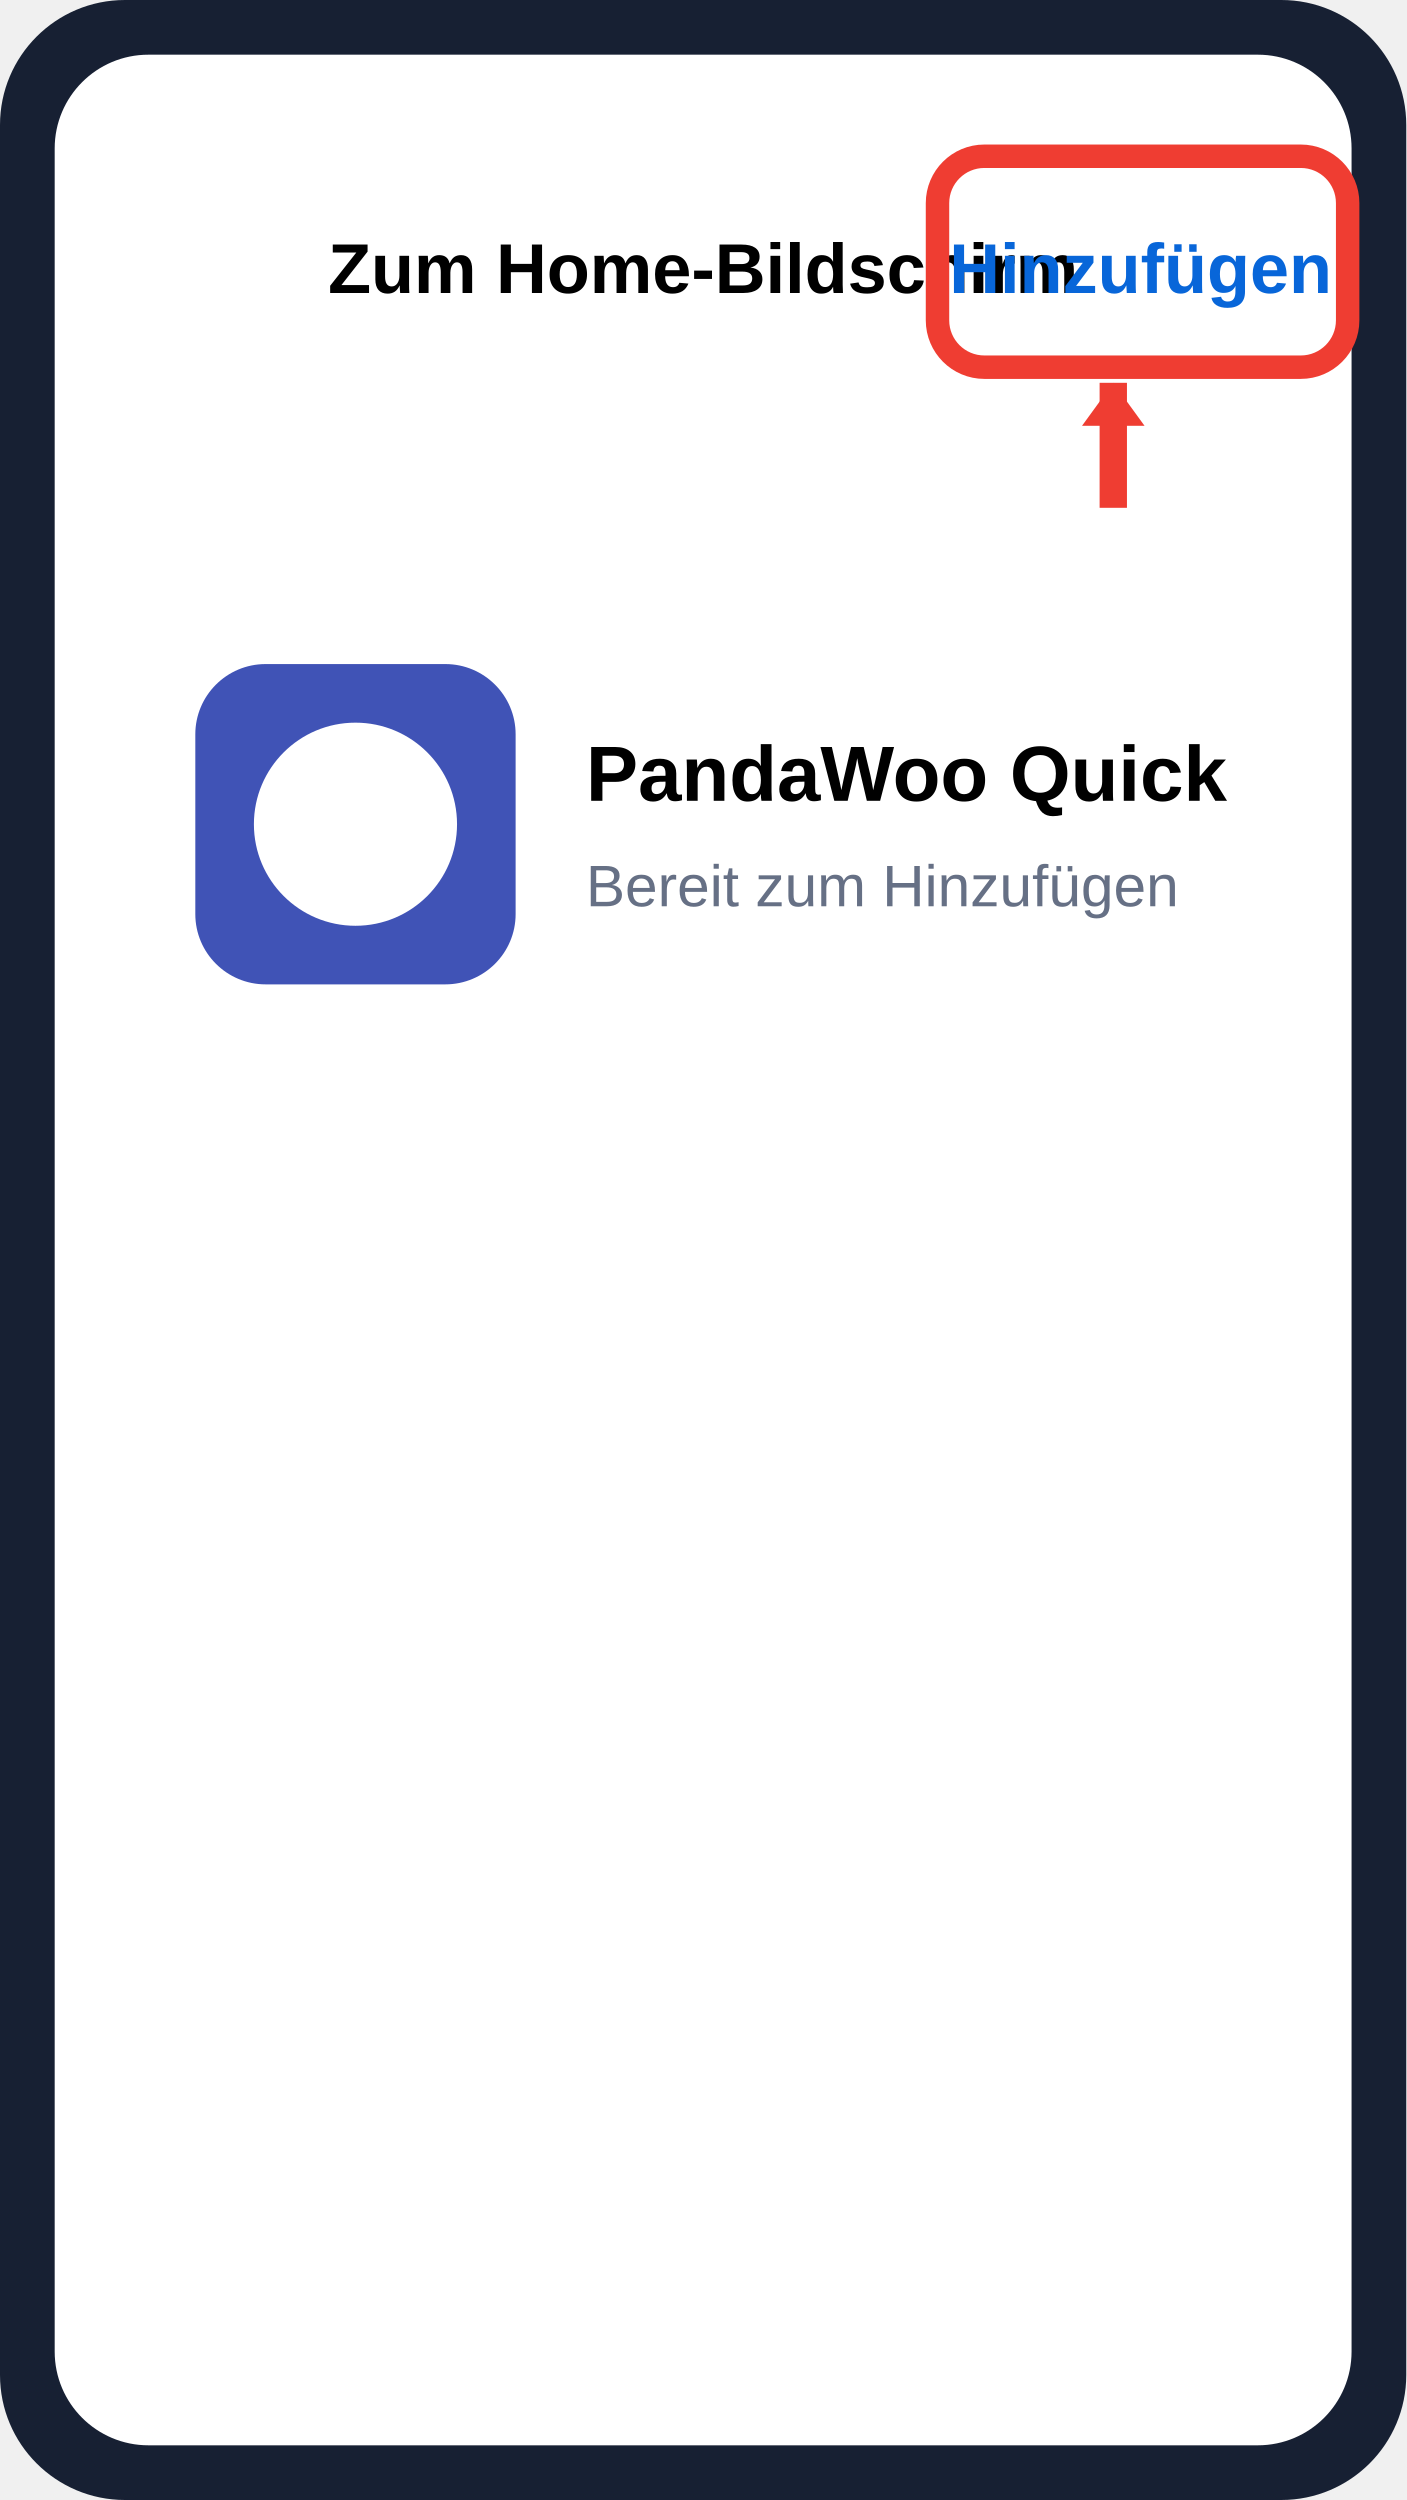
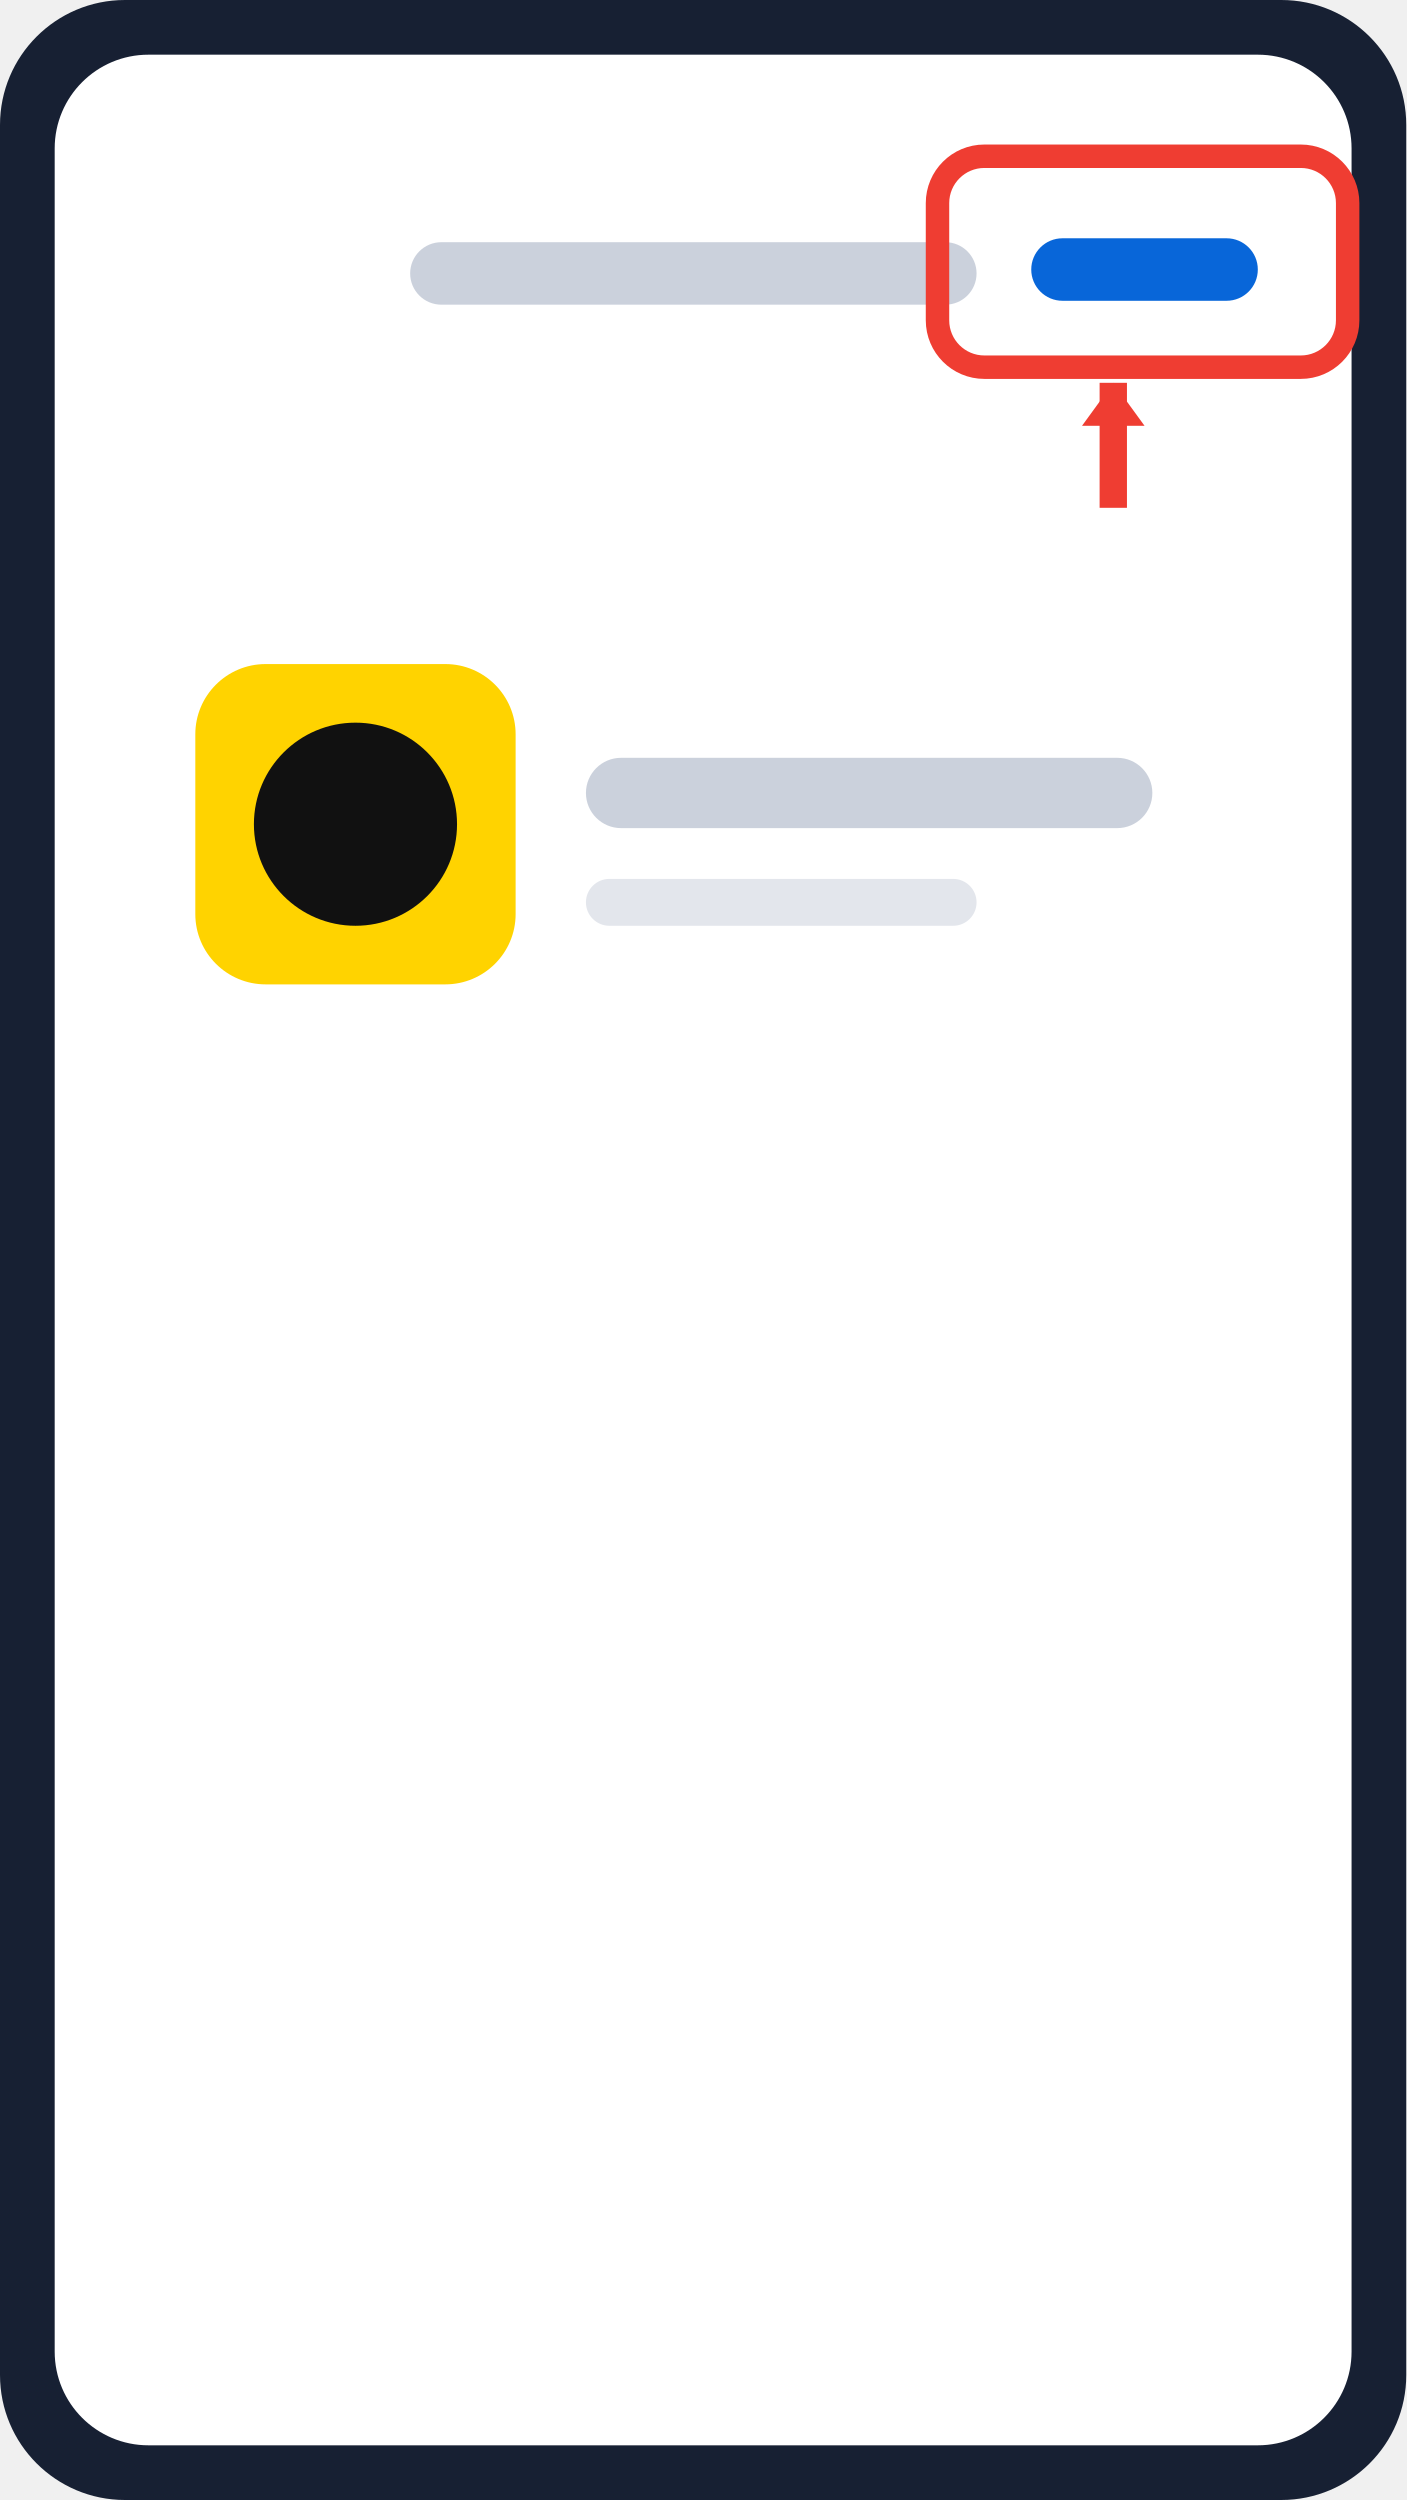
<svg xmlns="http://www.w3.org/2000/svg" viewBox="0 0 360 640">
  <rect width="360" height="640" rx="32" fill="#172033" />
  <rect x="14" y="14" width="332" height="612" rx="24" fill="#fff" />
-   <text x="180" y="75" text-anchor="middle" font-family="Arial" font-size="18" font-weight="700">Zum Home-Bildschirm</text>
-   <text x="292" y="75" text-anchor="middle" font-family="Arial" font-size="18" font-weight="700" fill="#0866d9">Hinzufügen</text>
+   <rect x="105" y="62" width="145" height="16" rx="8" fill="#cbd1dc" />
+   <rect x="264" y="61" width="58" height="16" rx="8" fill="#0866d9" />
  <rect x="240" y="40" width="105" height="54" rx="12" fill="none" stroke="#ef3d32" stroke-width="6" />
  <path d="M285 130V98" stroke="#ef3d32" stroke-width="7" />
  <path d="m285 98-8 11h16z" fill="#ef3d32" />
-   <rect x="50" y="170" width="82" height="82" rx="18" fill="#4053b6" />
-   <circle cx="91" cy="211" r="26" fill="#fff" />
-   <text x="150" y="205" font-family="Arial" font-size="20" font-weight="700">PandaWoo Quick</text>
-   <text x="150" y="232" font-family="Arial" font-size="15" fill="#667085">Bereit zum Hinzufügen</text>
+   <rect x="50" y="170" width="82" height="82" rx="18" fill="#ffd300" />
+   <circle cx="91" cy="211" r="26" fill="#111" />
+   <rect x="150" y="194" width="145" height="18" rx="9" fill="#cbd1dc" />
+   <rect x="150" y="225" width="100" height="12" rx="6" fill="#e3e6ec" />
</svg>
